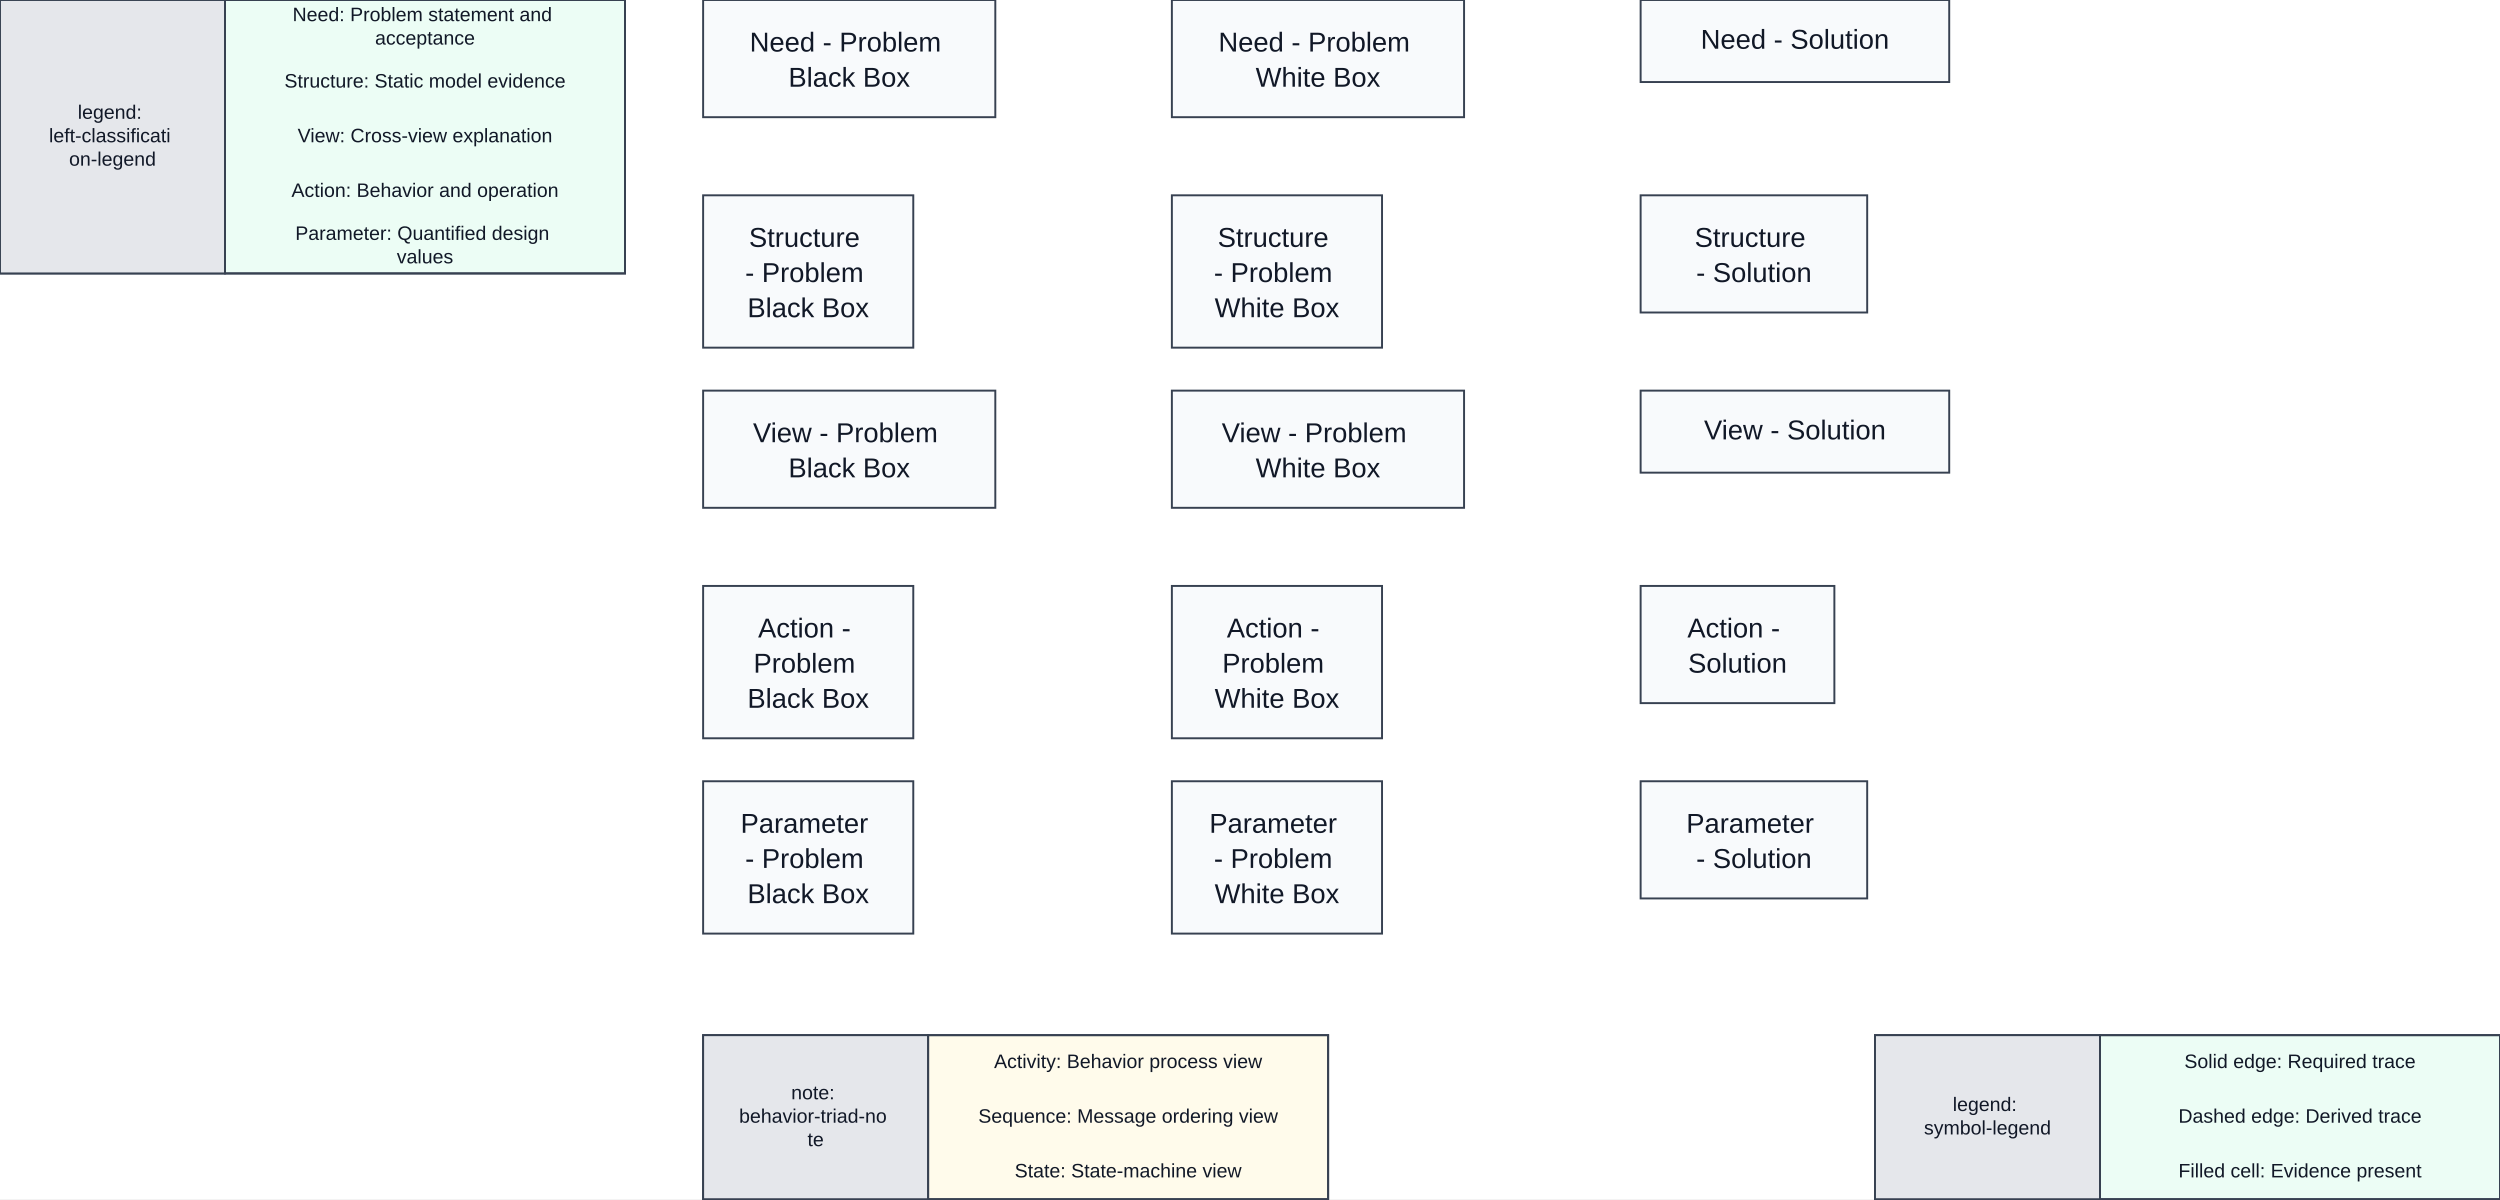
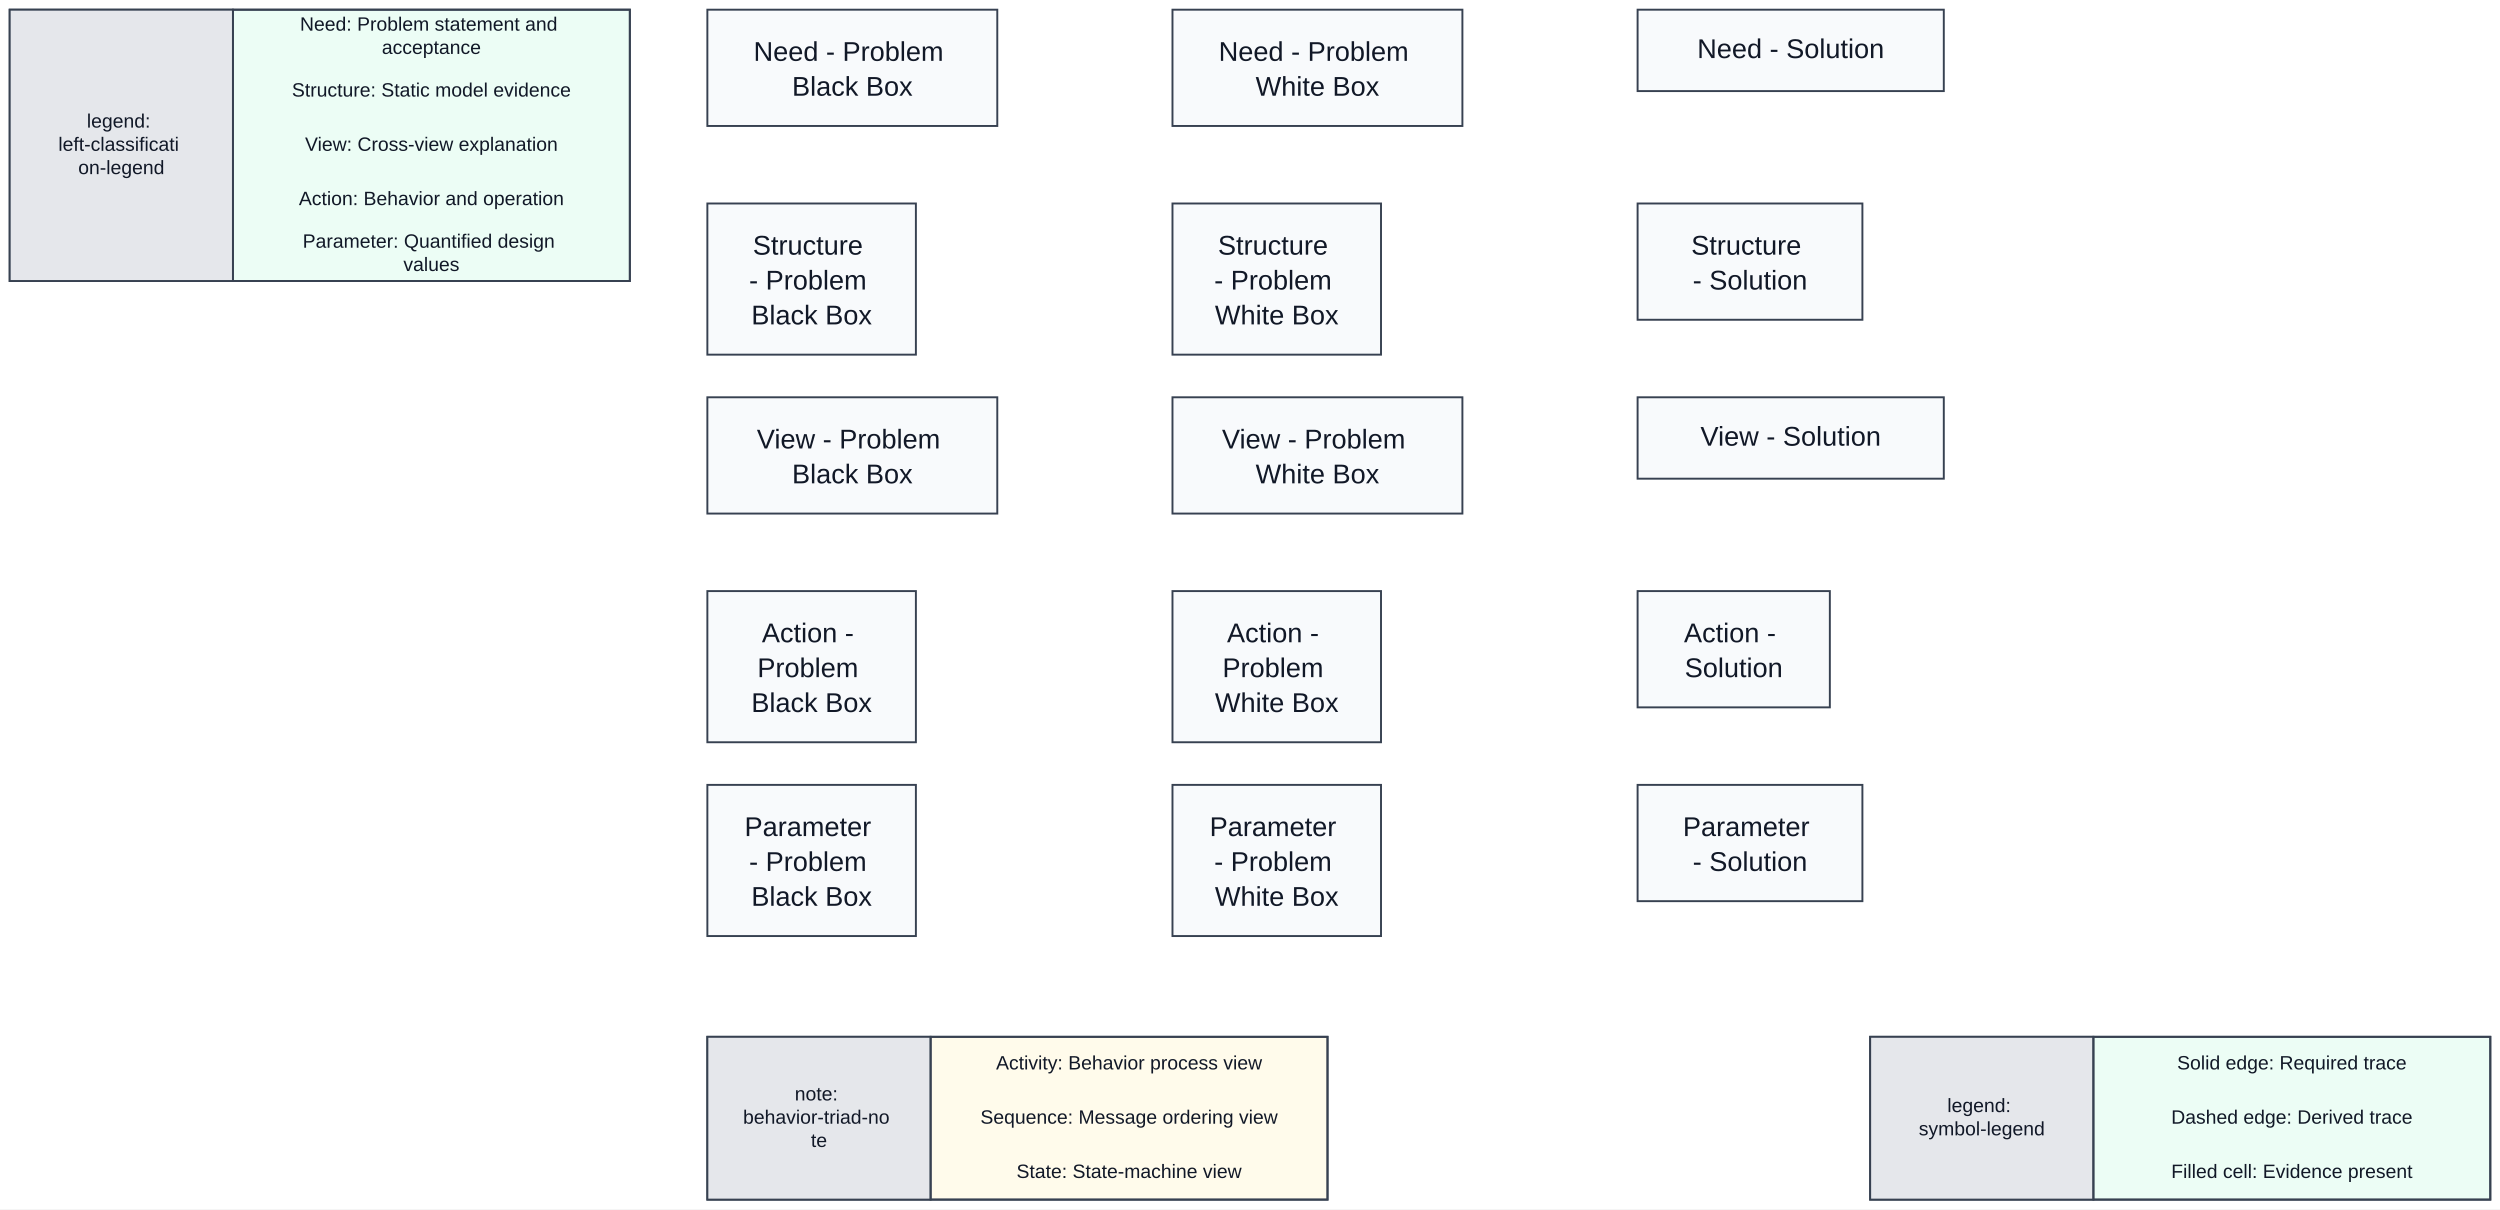
- <svg xmlns="http://www.w3.org/2000/svg" role="img" viewBox="-180 80 1280 614">
-   <rect class="background" x="-180" y="80" width="1280" height="614" fill="#ffffff" />
+ <svg xmlns="http://www.w3.org/2000/svg" role="img" viewBox="-185 75 1290 624">
+   <rect class="background" x="-185" y="75" width="1290" height="624" fill="#ffffff" />
  <g class="evidence-panel evidence-panel--legend" data-id="left-classification-legend" data-kind="legend" data-item-count="5">
    <rect class="evidence-panel-frame" x="-180" y="80" width="320" height="140" fill="#ecfdf5" stroke="#374151" />
    <g class="evidence-panel-title-cell">
      <rect class="evidence-panel-title-bg" x="-180" y="80" width="115.2" height="140" fill="#e5e7eb" stroke="#374151" />
      <text class="evidence-panel-title" x="-122.4" y="138" text-anchor="middle" dominant-baseline="middle" font-family="Arial, sans-serif" font-size="10" fill="#111827">
        <tspan x="-122.4" y="138">legend:</tspan>
        <tspan x="-122.4" y="150">left-classificati</tspan>
        <tspan x="-122.4" y="162">on-legend</tspan>
      </text>
    </g>
    <g class="evidence-panel-items-cell">
      <rect class="evidence-panel-items-bg" x="-64.8" y="80" width="204.8" height="140" fill="transparent" stroke="#374151" />
      <rect class="evidence-panel-item" data-item="need-row" x="-64.8" y="80" width="204.8" height="28" fill="transparent" stroke="none" />
      <text class="evidence-panel-item-label" x="37.6" y="88" text-anchor="middle" dominant-baseline="middle" font-family="Arial, sans-serif" font-size="10" fill="#111827">
        <tspan x="37.6" y="88">Need: Problem statement and</tspan>
        <tspan x="37.6" y="100">acceptance</tspan>
      </text>
      <rect class="evidence-panel-item" data-item="structure-row" x="-64.8" y="108" width="204.8" height="28" fill="transparent" stroke="none" />
      <text class="evidence-panel-item-label" x="37.6" y="122" text-anchor="middle" dominant-baseline="middle" font-family="Arial, sans-serif" font-size="10" fill="#111827">Structure: Static model evidence</text>
      <rect class="evidence-panel-item" data-item="view-row" x="-64.8" y="136" width="204.8" height="28" fill="transparent" stroke="none" />
      <text class="evidence-panel-item-label" x="37.6" y="150" text-anchor="middle" dominant-baseline="middle" font-family="Arial, sans-serif" font-size="10" fill="#111827">View: Cross-view explanation</text>
      <rect class="evidence-panel-item" data-item="action-row" x="-64.8" y="164" width="204.8" height="28" fill="transparent" stroke="none" />
      <text class="evidence-panel-item-label" x="37.6" y="178" text-anchor="middle" dominant-baseline="middle" font-family="Arial, sans-serif" font-size="10" fill="#111827">Action: Behavior and operation</text>
      <rect class="evidence-panel-item" data-item="parameter-row" x="-64.8" y="192" width="204.8" height="28" fill="transparent" stroke="none" />
      <text class="evidence-panel-item-label" x="37.6" y="200" text-anchor="middle" dominant-baseline="middle" font-family="Arial, sans-serif" font-size="10" fill="#111827">
        <tspan x="37.6" y="200">Parameter: Quantified design</tspan>
        <tspan x="37.6" y="212">values</tspan>
      </text>
    </g>
  </g>
  <g class="evidence-panel evidence-panel--note" data-id="behavior-triad-note" data-kind="note" data-item-count="3">
    <rect class="evidence-panel-frame" x="180" y="610" width="320" height="84" fill="#fffbeb" stroke="#374151" />
    <g class="evidence-panel-title-cell">
      <rect class="evidence-panel-title-bg" x="180" y="610" width="115.2" height="84" fill="#e5e7eb" stroke="#374151" />
      <text class="evidence-panel-title" x="237.6" y="640" text-anchor="middle" dominant-baseline="middle" font-family="Arial, sans-serif" font-size="10" fill="#111827">
        <tspan x="237.6" y="640">note:</tspan>
        <tspan x="237.6" y="652">behavior-triad-no</tspan>
        <tspan x="237.6" y="664">te</tspan>
      </text>
    </g>
    <g class="evidence-panel-items-cell">
      <rect class="evidence-panel-items-bg" x="295.2" y="610" width="204.8" height="84" fill="transparent" stroke="#374151" />
      <rect class="evidence-panel-item" data-item="triad-activity" x="295.2" y="610" width="204.8" height="28" fill="transparent" stroke="none" />
      <text class="evidence-panel-item-label" x="397.6" y="624" text-anchor="middle" dominant-baseline="middle" font-family="Arial, sans-serif" font-size="10" fill="#111827">Activity: Behavior process view</text>
      <rect class="evidence-panel-item" data-item="triad-sequence" x="295.2" y="638" width="204.8" height="28" fill="transparent" stroke="none" />
      <text class="evidence-panel-item-label" x="397.6" y="652" text-anchor="middle" dominant-baseline="middle" font-family="Arial, sans-serif" font-size="10" fill="#111827">Sequence: Message ordering view</text>
      <rect class="evidence-panel-item" data-item="triad-state" x="295.2" y="666" width="204.8" height="28" fill="transparent" stroke="none" />
      <text class="evidence-panel-item-label" x="397.6" y="680" text-anchor="middle" dominant-baseline="middle" font-family="Arial, sans-serif" font-size="10" fill="#111827">State: State-machine view</text>
    </g>
  </g>
  <g class="evidence-panel evidence-panel--legend" data-id="symbol-legend" data-kind="legend" data-item-count="3">
    <rect class="evidence-panel-frame" x="780" y="610" width="320" height="84" fill="#ecfdf5" stroke="#374151" />
    <g class="evidence-panel-title-cell">
      <rect class="evidence-panel-title-bg" x="780" y="610" width="115.2" height="84" fill="#e5e7eb" stroke="#374151" />
      <text class="evidence-panel-title" x="837.6" y="646" text-anchor="middle" dominant-baseline="middle" font-family="Arial, sans-serif" font-size="10" fill="#111827">
        <tspan x="837.6" y="646">legend:</tspan>
        <tspan x="837.6" y="658">symbol-legend</tspan>
      </text>
    </g>
    <g class="evidence-panel-items-cell">
      <rect class="evidence-panel-items-bg" x="895.2" y="610" width="204.8" height="84" fill="transparent" stroke="#374151" />
      <rect class="evidence-panel-item" data-item="solid-edge" x="895.2" y="610" width="204.8" height="28" fill="transparent" stroke="none" />
      <text class="evidence-panel-item-label" x="997.6" y="624" text-anchor="middle" dominant-baseline="middle" font-family="Arial, sans-serif" font-size="10" fill="#111827">Solid edge: Required trace</text>
      <rect class="evidence-panel-item" data-item="dashed-edge" x="895.2" y="638" width="204.8" height="28" fill="transparent" stroke="none" />
      <text class="evidence-panel-item-label" x="997.6" y="652" text-anchor="middle" dominant-baseline="middle" font-family="Arial, sans-serif" font-size="10" fill="#111827">Dashed edge: Derived trace</text>
      <rect class="evidence-panel-item" data-item="filled-cell" x="895.2" y="666" width="204.8" height="28" fill="transparent" stroke="none" />
      <text class="evidence-panel-item-label" x="997.6" y="680" text-anchor="middle" dominant-baseline="middle" font-family="Arial, sans-serif" font-size="10" fill="#111827">Filled cell: Evidence present</text>
    </g>
  </g>
  <rect class="node node-rectangle" data-id="action-problem-black-box" fill="#f8fafc" stroke="#374151" x="180" y="380" width="107.6" height="78" />
  <rect class="node node-rectangle" data-id="action-problem-white-box" fill="#f8fafc" stroke="#374151" x="420" y="380" width="107.6" height="78" />
  <rect class="node node-rectangle" data-id="action-solution" fill="#f8fafc" stroke="#374151" x="660" y="380" width="99.2" height="60" />
  <rect class="node node-rectangle" data-id="need-problem-black-box" fill="#f8fafc" stroke="#374151" x="180" y="80" width="149.6" height="60" />
  <rect class="node node-rectangle" data-id="need-problem-white-box" fill="#f8fafc" stroke="#374151" x="420" y="80" width="149.6" height="60" />
  <rect class="node node-rectangle" data-id="need-solution" fill="#f8fafc" stroke="#374151" x="660" y="80" width="158" height="42" />
  <rect class="node node-rectangle" data-id="parameter-problem-black-box" fill="#f8fafc" stroke="#374151" x="180" y="480" width="107.6" height="78" />
  <rect class="node node-rectangle" data-id="parameter-problem-white-box" fill="#f8fafc" stroke="#374151" x="420" y="480" width="107.6" height="78" />
  <rect class="node node-rectangle" data-id="parameter-solution" fill="#f8fafc" stroke="#374151" x="660" y="480" width="116" height="60" />
  <rect class="node node-rectangle" data-id="structure-problem-black-box" fill="#f8fafc" stroke="#374151" x="180" y="180" width="107.6" height="78" />
  <rect class="node node-rectangle" data-id="structure-problem-white-box" fill="#f8fafc" stroke="#374151" x="420" y="180" width="107.6" height="78" />
  <rect class="node node-rectangle" data-id="structure-solution" fill="#f8fafc" stroke="#374151" x="660" y="180" width="116" height="60" />
  <rect class="node node-rectangle" data-id="view-problem-black-box" fill="#f8fafc" stroke="#374151" x="180" y="280" width="149.6" height="60" />
  <rect class="node node-rectangle" data-id="view-problem-white-box" fill="#f8fafc" stroke="#374151" x="420" y="280" width="149.6" height="60" />
  <rect class="node node-rectangle" data-id="view-solution" fill="#f8fafc" stroke="#374151" x="660" y="280" width="158" height="42" />
  <text class="label" data-for="action-problem-black-box" data-text-surface="node-label" data-owner-id="action-problem-black-box" data-text-backend="deterministic" font-family="Arial, sans-serif" font-size="14" fill="#111827" text-anchor="middle">
    <tspan x="233.8" y="406.4">Action -</tspan>
    <tspan x="233.8" y="424.4">Problem</tspan>
    <tspan x="233.8" y="442.4">Black Box</tspan>
  </text>
  <text class="label" data-for="action-problem-white-box" data-text-surface="node-label" data-owner-id="action-problem-white-box" data-text-backend="deterministic" font-family="Arial, sans-serif" font-size="14" fill="#111827" text-anchor="middle">
    <tspan x="473.8" y="406.4">Action -</tspan>
    <tspan x="473.8" y="424.4">Problem</tspan>
    <tspan x="473.8" y="442.4">White Box</tspan>
  </text>
  <text class="label" data-for="action-solution" data-text-surface="node-label" data-owner-id="action-solution" data-text-backend="deterministic" font-family="Arial, sans-serif" font-size="14" fill="#111827" text-anchor="middle">
    <tspan x="709.6" y="406.4">Action -</tspan>
    <tspan x="709.6" y="424.4">Solution</tspan>
  </text>
  <text class="label" data-for="need-problem-black-box" data-text-surface="node-label" data-owner-id="need-problem-black-box" data-text-backend="deterministic" font-family="Arial, sans-serif" font-size="14" fill="#111827" text-anchor="middle">
    <tspan x="254.8" y="106.4">Need - Problem</tspan>
    <tspan x="254.8" y="124.4">Black Box</tspan>
  </text>
  <text class="label" data-for="need-problem-white-box" data-text-surface="node-label" data-owner-id="need-problem-white-box" data-text-backend="deterministic" font-family="Arial, sans-serif" font-size="14" fill="#111827" text-anchor="middle">
    <tspan x="494.8" y="106.4">Need - Problem</tspan>
    <tspan x="494.8" y="124.4">White Box</tspan>
  </text>
  <text class="label" data-for="need-solution" data-text-surface="node-label" data-owner-id="need-solution" data-text-backend="deterministic" font-family="Arial, sans-serif" font-size="14" fill="#111827" text-anchor="middle" dominant-baseline="middle" x="739" y="101">Need - Solution</text>
  <text class="label" data-for="parameter-problem-black-box" data-text-surface="node-label" data-owner-id="parameter-problem-black-box" data-text-backend="deterministic" font-family="Arial, sans-serif" font-size="14" fill="#111827" text-anchor="middle">
    <tspan x="233.8" y="506.4">Parameter</tspan>
    <tspan x="233.8" y="524.4">- Problem</tspan>
    <tspan x="233.8" y="542.4">Black Box</tspan>
  </text>
  <text class="label" data-for="parameter-problem-white-box" data-text-surface="node-label" data-owner-id="parameter-problem-white-box" data-text-backend="deterministic" font-family="Arial, sans-serif" font-size="14" fill="#111827" text-anchor="middle">
    <tspan x="473.8" y="506.4">Parameter</tspan>
    <tspan x="473.8" y="524.4">- Problem</tspan>
    <tspan x="473.8" y="542.4">White Box</tspan>
  </text>
  <text class="label" data-for="parameter-solution" data-text-surface="node-label" data-owner-id="parameter-solution" data-text-backend="deterministic" font-family="Arial, sans-serif" font-size="14" fill="#111827" text-anchor="middle">
    <tspan x="718" y="506.4">Parameter</tspan>
    <tspan x="718" y="524.4">- Solution</tspan>
  </text>
  <text class="label" data-for="structure-problem-black-box" data-text-surface="node-label" data-owner-id="structure-problem-black-box" data-text-backend="deterministic" font-family="Arial, sans-serif" font-size="14" fill="#111827" text-anchor="middle">
    <tspan x="233.8" y="206.4">Structure</tspan>
    <tspan x="233.8" y="224.4">- Problem</tspan>
    <tspan x="233.8" y="242.4">Black Box</tspan>
  </text>
  <text class="label" data-for="structure-problem-white-box" data-text-surface="node-label" data-owner-id="structure-problem-white-box" data-text-backend="deterministic" font-family="Arial, sans-serif" font-size="14" fill="#111827" text-anchor="middle">
    <tspan x="473.8" y="206.4">Structure</tspan>
    <tspan x="473.8" y="224.4">- Problem</tspan>
    <tspan x="473.8" y="242.4">White Box</tspan>
  </text>
  <text class="label" data-for="structure-solution" data-text-surface="node-label" data-owner-id="structure-solution" data-text-backend="deterministic" font-family="Arial, sans-serif" font-size="14" fill="#111827" text-anchor="middle">
    <tspan x="718" y="206.4">Structure</tspan>
    <tspan x="718" y="224.4">- Solution</tspan>
  </text>
  <text class="label" data-for="view-problem-black-box" data-text-surface="node-label" data-owner-id="view-problem-black-box" data-text-backend="deterministic" font-family="Arial, sans-serif" font-size="14" fill="#111827" text-anchor="middle">
    <tspan x="254.8" y="306.4">View - Problem</tspan>
    <tspan x="254.8" y="324.4">Black Box</tspan>
  </text>
  <text class="label" data-for="view-problem-white-box" data-text-surface="node-label" data-owner-id="view-problem-white-box" data-text-backend="deterministic" font-family="Arial, sans-serif" font-size="14" fill="#111827" text-anchor="middle">
    <tspan x="494.8" y="306.4">View - Problem</tspan>
    <tspan x="494.8" y="324.4">White Box</tspan>
  </text>
  <text class="label" data-for="view-solution" data-text-surface="node-label" data-owner-id="view-solution" data-text-backend="deterministic" font-family="Arial, sans-serif" font-size="14" fill="#111827" text-anchor="middle" dominant-baseline="middle" x="739" y="301">View - Solution</text>
</svg>
